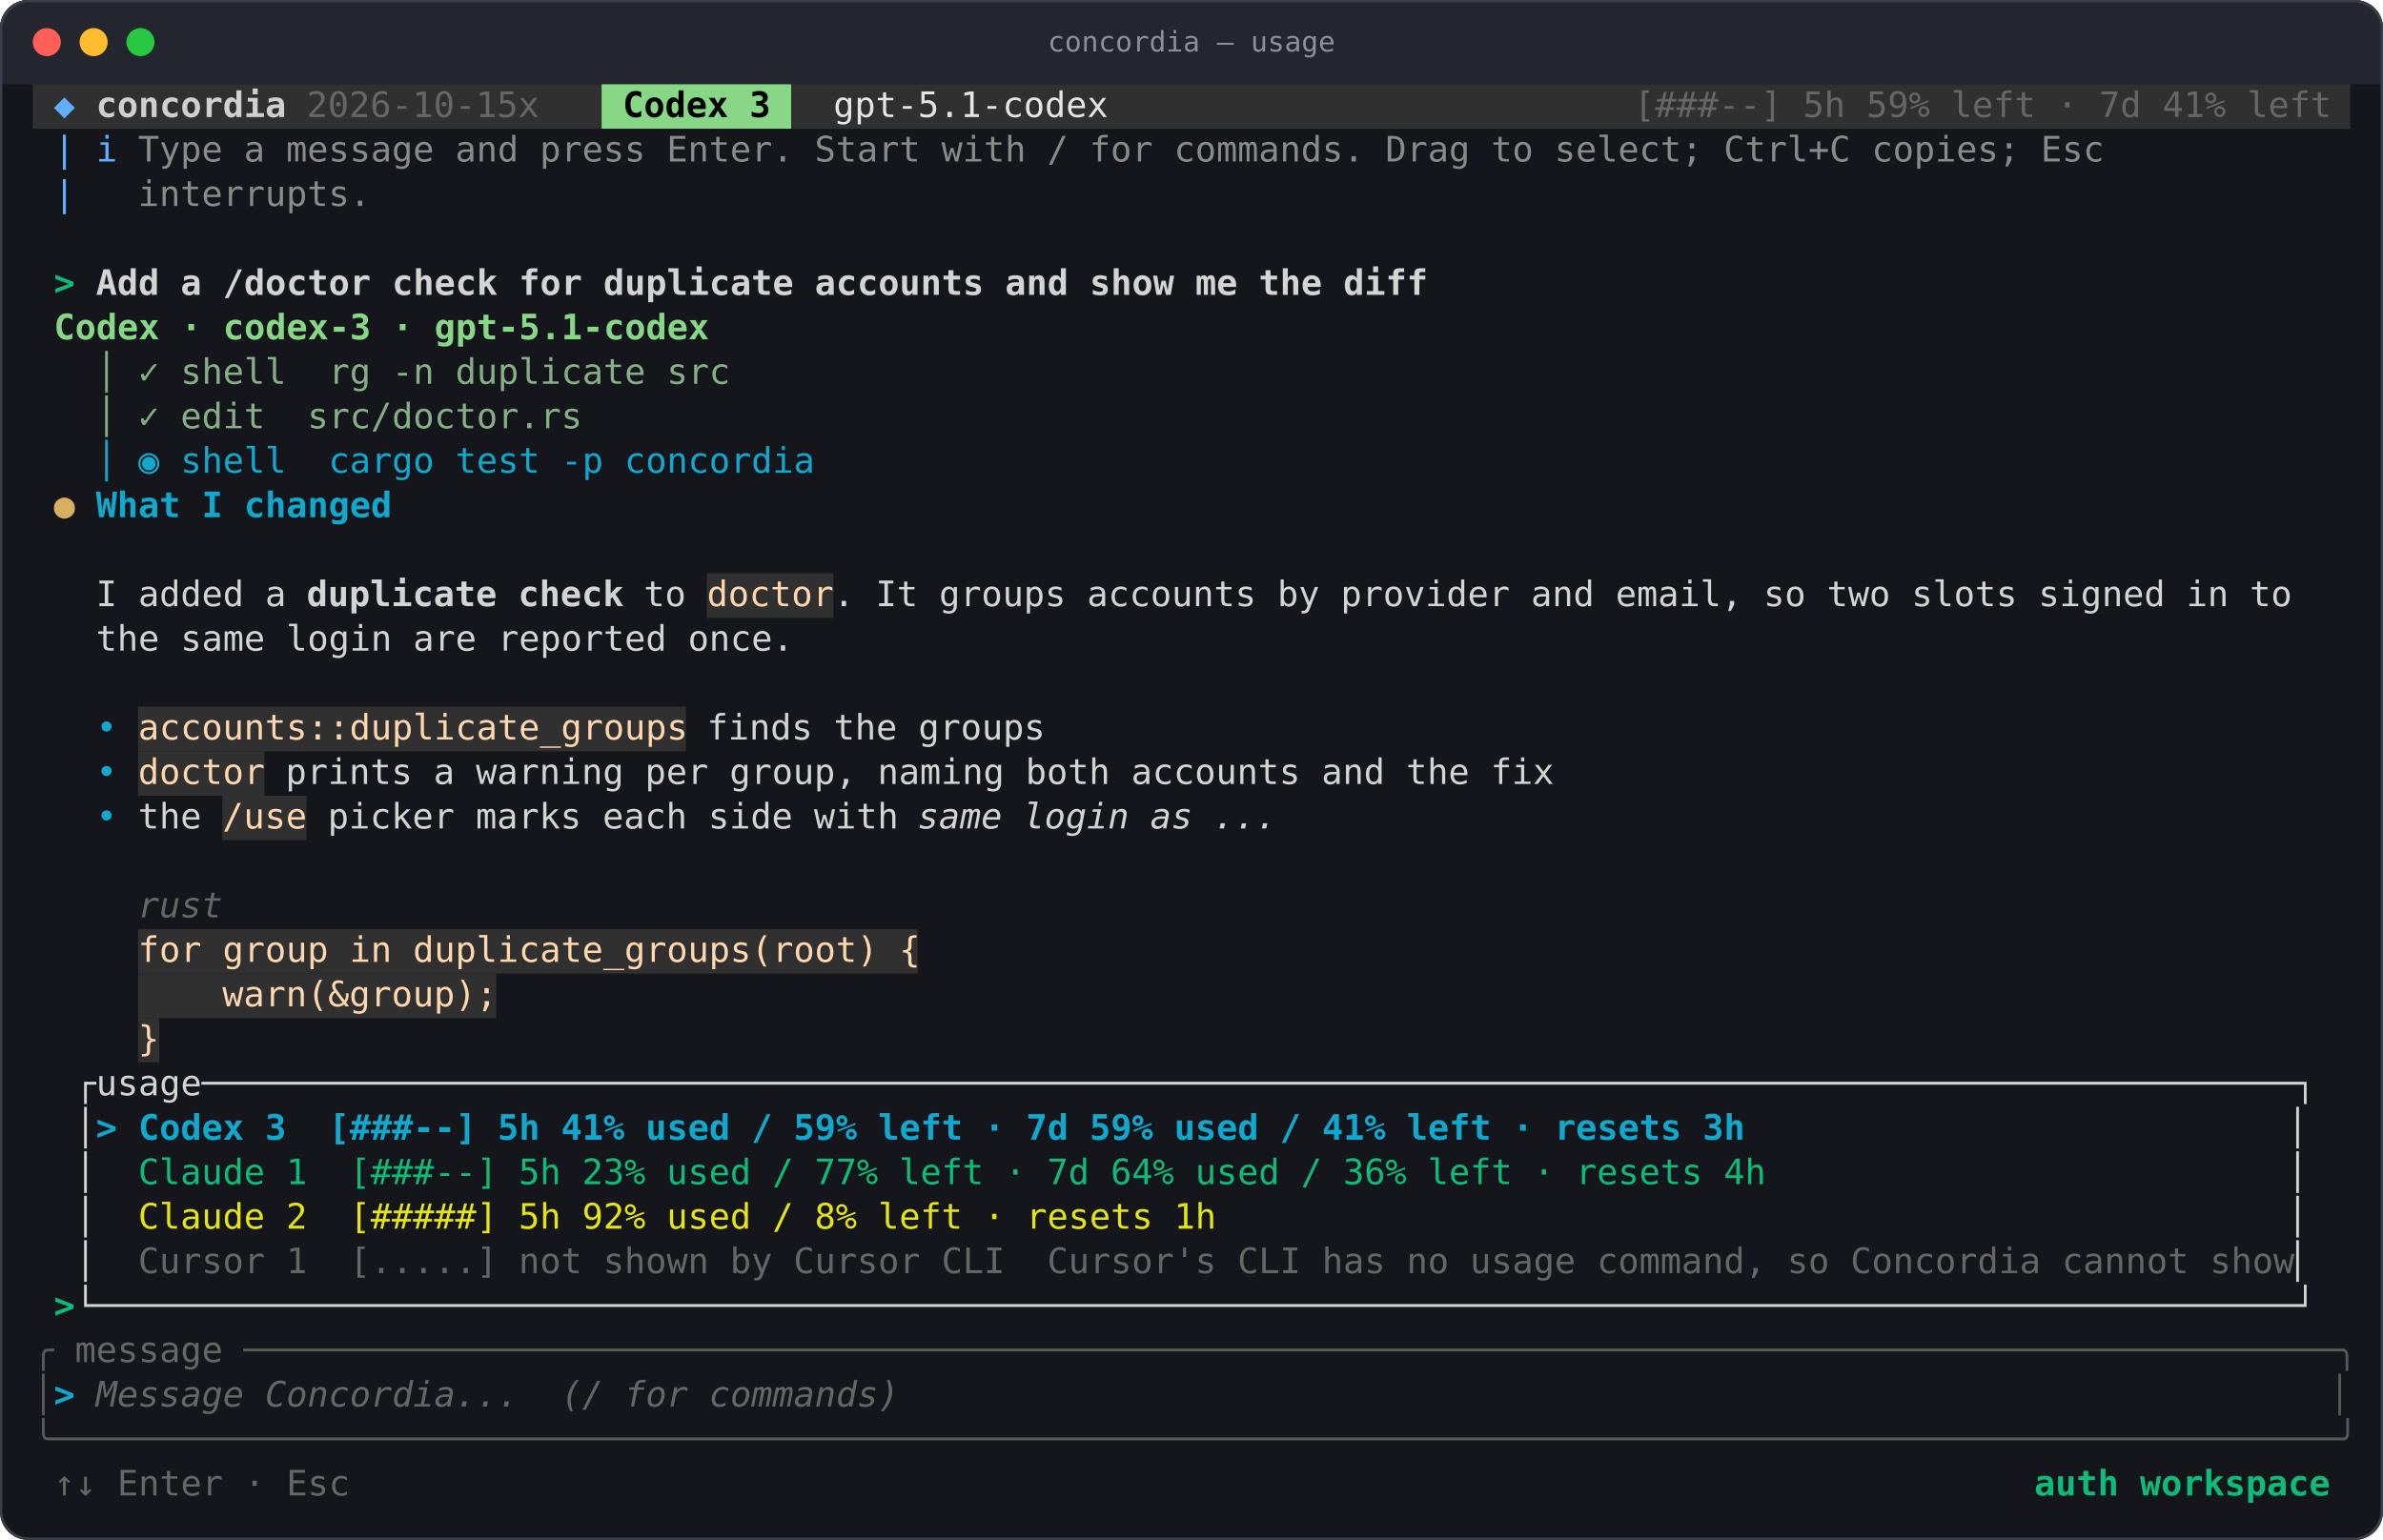
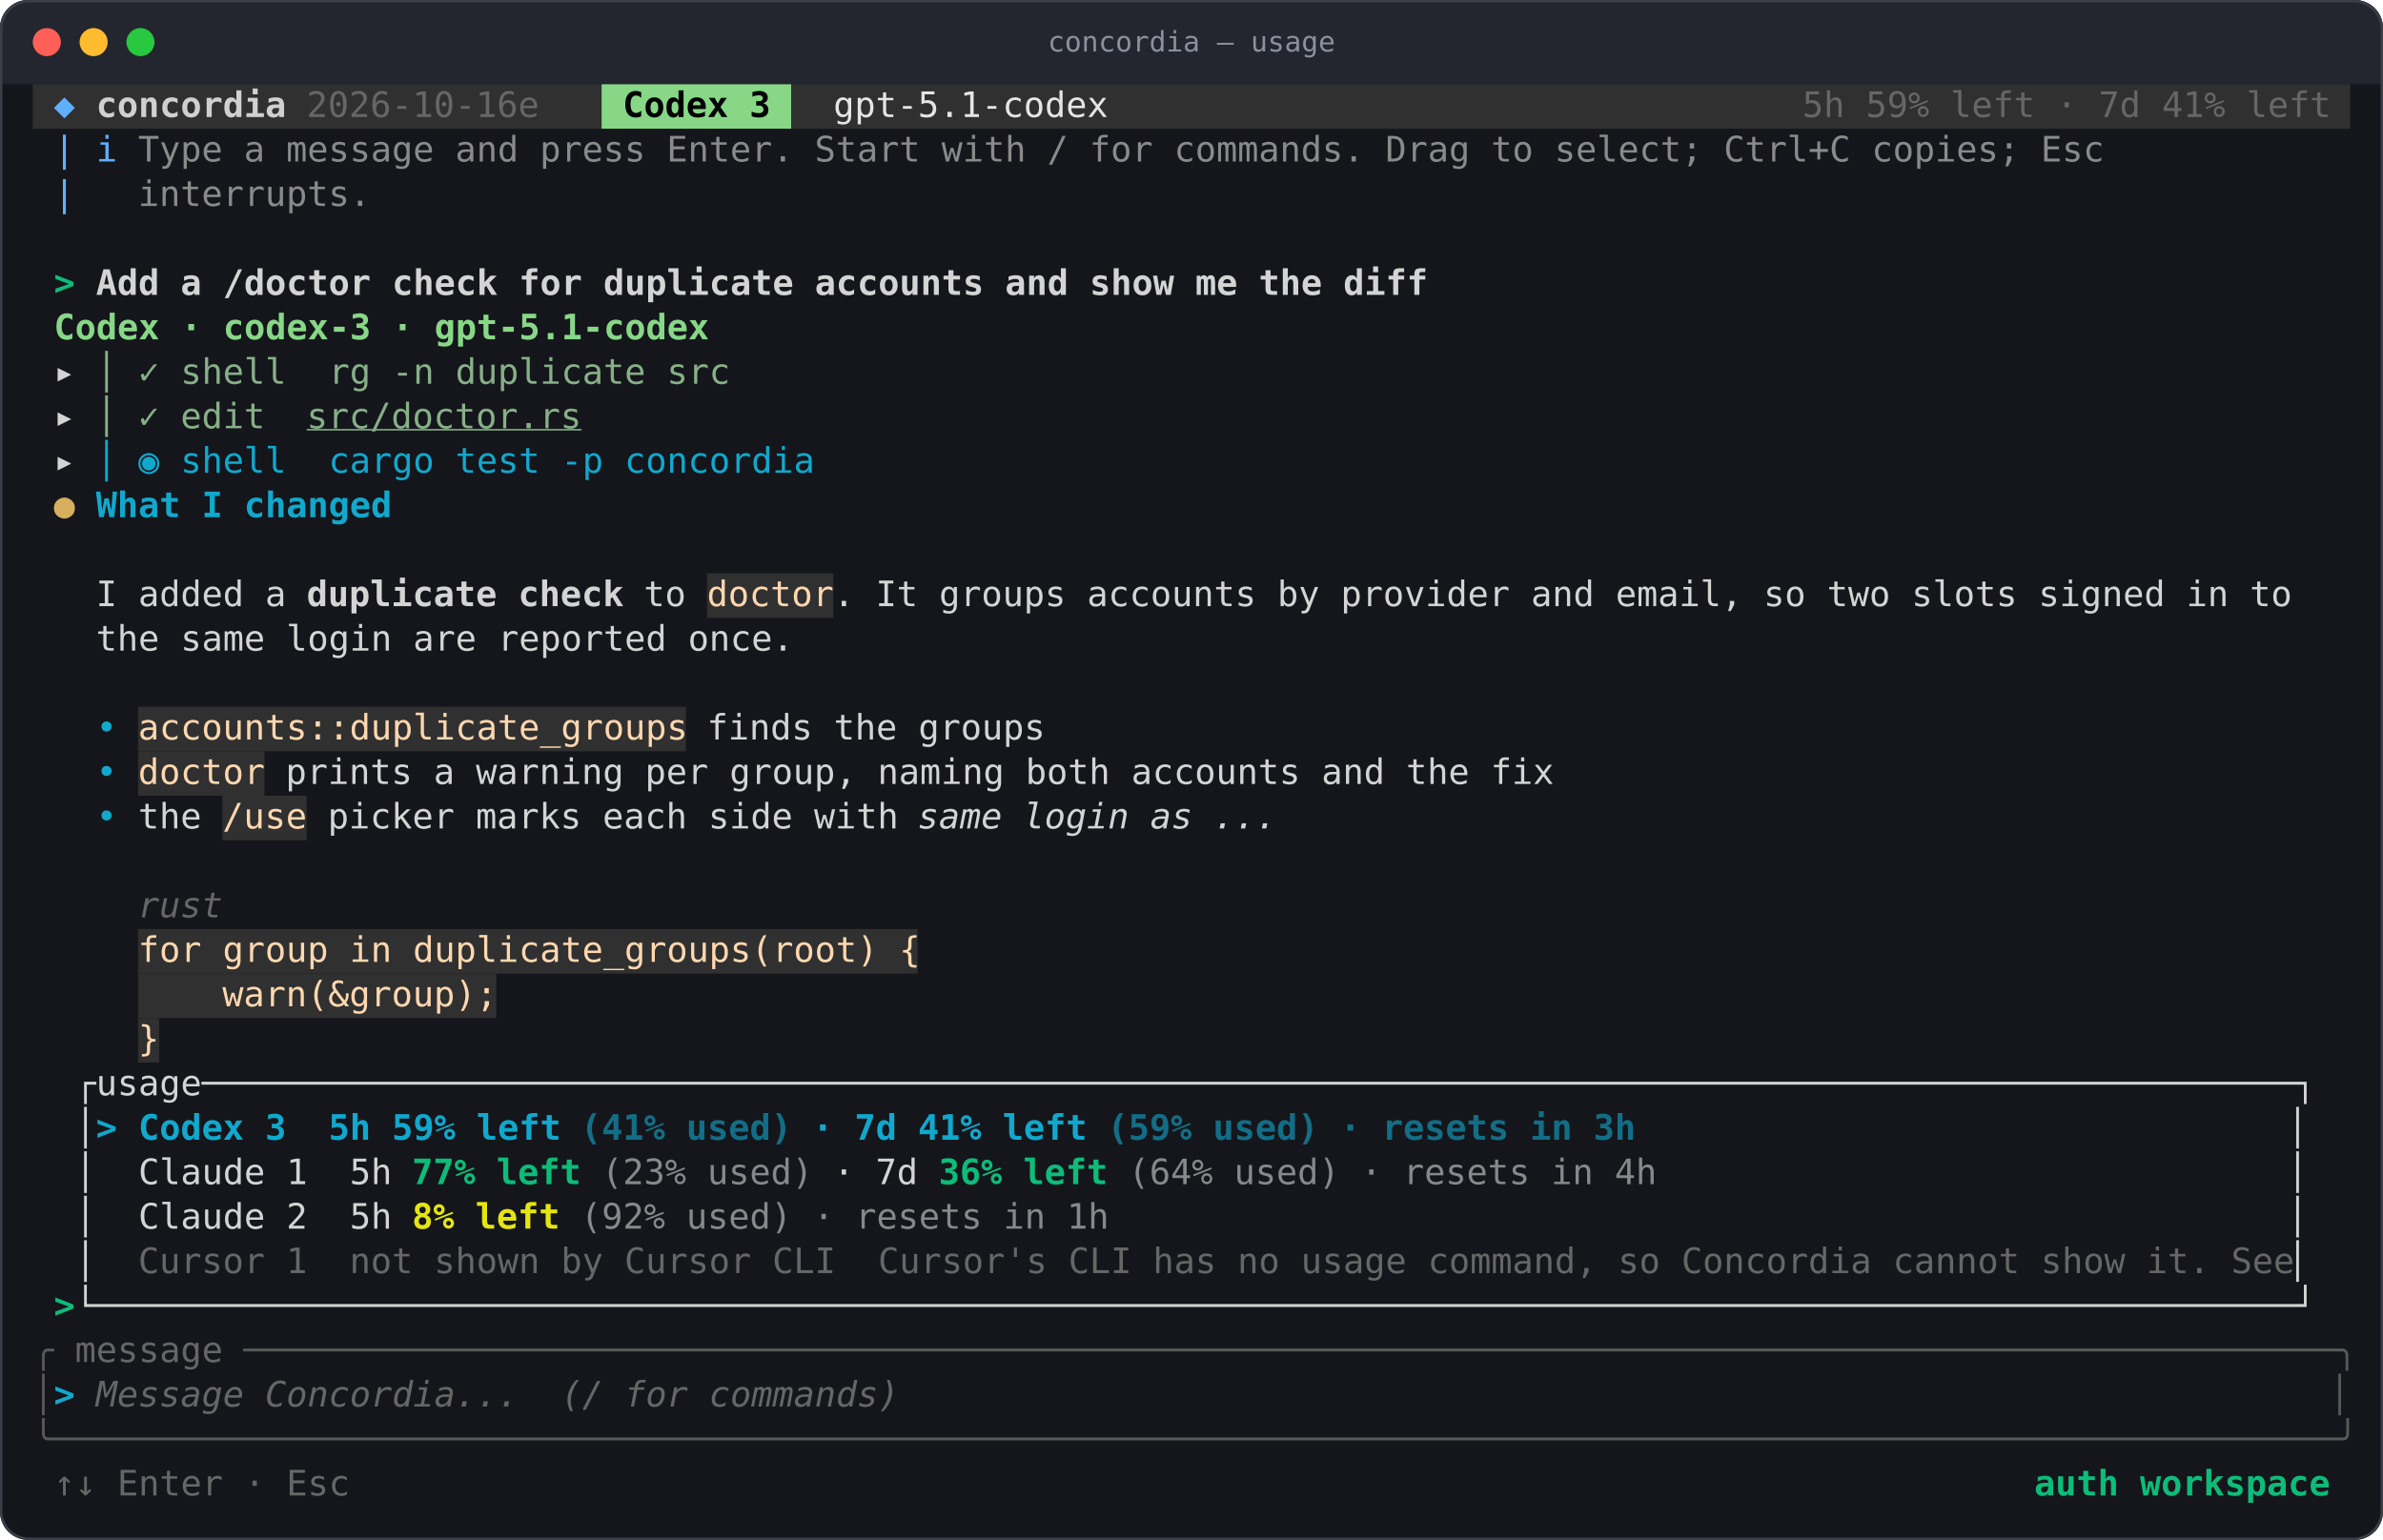
<svg xmlns="http://www.w3.org/2000/svg" width="1018" height="658" viewBox="0 0 1018 658" role="img" aria-label="concordia — usage">
  <defs>
    <clipPath id="win">
      <rect width="1018" height="658" rx="12" />
    </clipPath>
  </defs>
  <g clip-path="url(#win)">
    <rect width="1018" height="658" fill="#14161b" />
    <rect width="1018" height="36" fill="#23262e" />
    <circle cx="20" cy="18" r="6" fill="#ff5f57" />
    <circle cx="40" cy="18" r="6" fill="#febc2e" />
    <circle cx="60" cy="18" r="6" fill="#28c840" />
    <text x="509" y="22" font-family="Cascadia Mono, Consolas, monospace" font-size="12" fill="#8b909c" text-anchor="middle">concordia — usage</text>
    <rect x="14" y="36" width="243" height="19" fill="#303030" />
    <rect x="257" y="36" width="81" height="19" fill="#87d787" />
    <rect x="338" y="36" width="666" height="19" fill="#303030" />
    <rect x="302" y="245" width="54" height="19" fill="#303030" />
    <rect x="59" y="302" width="234" height="19" fill="#303030" />
    <rect x="59" y="321" width="54" height="19" fill="#303030" />
    <rect x="95" y="340" width="36" height="19" fill="#303030" />
    <rect x="59" y="397" width="333" height="19" fill="#303030" />
    <rect x="59" y="416" width="153" height="19" fill="#303030" />
    <rect x="59" y="435" width="9" height="19" fill="#303030" />
    <g font-family="Cascadia Mono, Consolas, monospace" font-size="15" xml:space="preserve">
      <text x="23" y="50" textLength="9" lengthAdjust="spacingAndGlyphs" fill="#5fafff" font-weight="700">◆</text>
      <text x="41" y="50" textLength="81" lengthAdjust="spacingAndGlyphs" fill="#d0d0d0" font-weight="700">concordia</text>
-       <text x="131" y="50" textLength="99" lengthAdjust="spacingAndGlyphs" fill="#666666">2026-10-15x</text>
+       <text x="131" y="50" textLength="99" lengthAdjust="spacingAndGlyphs" fill="#666666">2026-10-16e</text>
      <text x="266" y="50" textLength="63" lengthAdjust="spacingAndGlyphs" fill="#000000" font-weight="700">Codex 3</text>
      <text x="356" y="50" textLength="117" lengthAdjust="spacingAndGlyphs" fill="#e5e5e5">gpt-5.1-codex</text>
-       <text x="698" y="50" textLength="297" lengthAdjust="spacingAndGlyphs" fill="#666666">[###--] 5h 59% left · 7d 41% left</text>
+       <text x="770" y="50" textLength="225" lengthAdjust="spacingAndGlyphs" fill="#666666">5h 59% left · 7d 41% left</text>
      <text x="23" y="69" textLength="27" lengthAdjust="spacingAndGlyphs" fill="#5fafff">| i</text>
      <text x="59" y="69" textLength="837" lengthAdjust="spacingAndGlyphs" fill="#8a8a8a">Type a message and press Enter. Start with / for commands. Drag to select; Ctrl+C copies; Esc</text>
      <text x="23" y="88" textLength="9" lengthAdjust="spacingAndGlyphs" fill="#5fafff">|</text>
      <text x="59" y="88" textLength="99" lengthAdjust="spacingAndGlyphs" fill="#8a8a8a">interrupts.</text>
      <text x="23" y="126" textLength="9" lengthAdjust="spacingAndGlyphs" fill="#0dbc79" font-weight="700">&gt;</text>
      <text x="41" y="126" textLength="567" lengthAdjust="spacingAndGlyphs" fill="#d4d4d4" font-weight="700">Add a /doctor check for duplicate accounts and show me the diff</text>
      <text x="23" y="145" textLength="279" lengthAdjust="spacingAndGlyphs" fill="#87d787" font-weight="700">Codex · codex-3 · gpt-5.1-codex</text>
+       <text x="23" y="164" textLength="9" lengthAdjust="spacingAndGlyphs" fill="#d4d4d4">▸</text>
      <text x="41" y="164" textLength="270" lengthAdjust="spacingAndGlyphs" fill="#87af87">│ ✓ shell  rg -n duplicate src</text>
-       <text x="41" y="183" textLength="207" lengthAdjust="spacingAndGlyphs" fill="#87af87">│ ✓ edit  src/doctor.rs</text>
+       <text x="23" y="183" textLength="9" lengthAdjust="spacingAndGlyphs" fill="#d4d4d4">▸</text>
+       <text x="41" y="183" textLength="72" lengthAdjust="spacingAndGlyphs" fill="#87af87">│ ✓ edit</text>
+       <text x="131" y="183" textLength="117" lengthAdjust="spacingAndGlyphs" fill="#87af87" text-decoration="underline">src/doctor.rs</text>
+       <text x="23" y="202" textLength="9" lengthAdjust="spacingAndGlyphs" fill="#d4d4d4">▸</text>
      <text x="41" y="202" textLength="306" lengthAdjust="spacingAndGlyphs" fill="#11a8cd">│ ◉ shell  cargo test -p concordia</text>
      <text x="23" y="221" textLength="9" lengthAdjust="spacingAndGlyphs" fill="#d7af5f">●</text>
      <text x="41" y="221" textLength="126" lengthAdjust="spacingAndGlyphs" fill="#11a8cd" font-weight="700">What I changed</text>
      <text x="41" y="259" textLength="81" lengthAdjust="spacingAndGlyphs" fill="#d4d4d4">I added a</text>
      <text x="131" y="259" textLength="135" lengthAdjust="spacingAndGlyphs" fill="#d4d4d4" font-weight="700">duplicate check</text>
      <text x="275" y="259" textLength="18" lengthAdjust="spacingAndGlyphs" fill="#d4d4d4">to</text>
      <text x="302" y="259" textLength="54" lengthAdjust="spacingAndGlyphs" fill="#ffd7af">doctor</text>
      <text x="356" y="259" textLength="621" lengthAdjust="spacingAndGlyphs" fill="#d4d4d4">. It groups accounts by provider and email, so two slots signed in to</text>
      <text x="41" y="278" textLength="297" lengthAdjust="spacingAndGlyphs" fill="#d4d4d4">the same login are reported once.</text>
      <text x="41" y="316" textLength="9" lengthAdjust="spacingAndGlyphs" fill="#11a8cd">•</text>
      <text x="59" y="316" textLength="234" lengthAdjust="spacingAndGlyphs" fill="#ffd7af">accounts::duplicate_groups</text>
      <text x="302" y="316" textLength="144" lengthAdjust="spacingAndGlyphs" fill="#d4d4d4">finds the groups</text>
      <text x="41" y="335" textLength="9" lengthAdjust="spacingAndGlyphs" fill="#11a8cd">•</text>
      <text x="59" y="335" textLength="54" lengthAdjust="spacingAndGlyphs" fill="#ffd7af">doctor</text>
      <text x="122" y="335" textLength="540" lengthAdjust="spacingAndGlyphs" fill="#d4d4d4">prints a warning per group, naming both accounts and the fix</text>
      <text x="41" y="354" textLength="9" lengthAdjust="spacingAndGlyphs" fill="#11a8cd">•</text>
      <text x="59" y="354" textLength="27" lengthAdjust="spacingAndGlyphs" fill="#d4d4d4">the</text>
      <text x="95" y="354" textLength="36" lengthAdjust="spacingAndGlyphs" fill="#ffd7af">/use</text>
      <text x="140" y="354" textLength="243" lengthAdjust="spacingAndGlyphs" fill="#d4d4d4">picker marks each side with</text>
      <text x="392" y="354" textLength="153" lengthAdjust="spacingAndGlyphs" fill="#d4d4d4" font-style="italic">same login as ...</text>
      <text x="59" y="392" textLength="36" lengthAdjust="spacingAndGlyphs" fill="#666666" font-style="italic">rust</text>
      <text x="59" y="411" textLength="333" lengthAdjust="spacingAndGlyphs" fill="#ffd7af">for group in duplicate_groups(root) {</text>
      <text x="95" y="430" textLength="117" lengthAdjust="spacingAndGlyphs" fill="#ffd7af">warn(&amp;group);</text>
      <text x="59" y="449" textLength="9" lengthAdjust="spacingAndGlyphs" fill="#ffd7af">}</text>
      <text x="32" y="468" textLength="954" lengthAdjust="spacingAndGlyphs" fill="#d4d4d4">┌usage───────────────────────────────────────────────────────────────────────────────────────────────────┐</text>
      <text x="32" y="487" textLength="9" lengthAdjust="spacingAndGlyphs" fill="#d4d4d4">│</text>
-       <text x="41" y="487" textLength="702" lengthAdjust="spacingAndGlyphs" fill="#11a8cd" font-weight="700">&gt; Codex 3  [###--] 5h 41% used / 59% left · 7d 59% used / 41% left · resets 3h</text>
+       <text x="41" y="487" textLength="198" lengthAdjust="spacingAndGlyphs" fill="#11a8cd" font-weight="700">&gt; Codex 3  5h 59% left</text>
+       <text x="248" y="487" textLength="90" lengthAdjust="spacingAndGlyphs" fill="#11a8cd" font-weight="700" fill-opacity="0.6">(41% used)</text>
+       <text x="347" y="487" textLength="117" lengthAdjust="spacingAndGlyphs" fill="#11a8cd" font-weight="700">· 7d 41% left</text>
+       <text x="473" y="487" textLength="225" lengthAdjust="spacingAndGlyphs" fill="#11a8cd" font-weight="700" fill-opacity="0.6">(59% used) · resets in 3h</text>
      <text x="977" y="487" textLength="9" lengthAdjust="spacingAndGlyphs" fill="#d4d4d4">│</text>
-       <text x="32" y="506" textLength="9" lengthAdjust="spacingAndGlyphs" fill="#d4d4d4">│</text>
-       <text x="59" y="506" textLength="693" lengthAdjust="spacingAndGlyphs" fill="#0dbc79">Claude 1  [###--] 5h 23% used / 77% left · 7d 64% used / 36% left · resets 4h</text>
+       <text x="32" y="506" textLength="135" lengthAdjust="spacingAndGlyphs" fill="#d4d4d4">│  Claude 1  5h</text>
+       <text x="176" y="506" textLength="72" lengthAdjust="spacingAndGlyphs" fill="#0dbc79" font-weight="700">77% left</text>
+       <text x="257" y="506" textLength="90" lengthAdjust="spacingAndGlyphs" fill="#d4d4d4" fill-opacity="0.6">(23% used)</text>
+       <text x="356" y="506" textLength="36" lengthAdjust="spacingAndGlyphs" fill="#d4d4d4">· 7d</text>
+       <text x="401" y="506" textLength="72" lengthAdjust="spacingAndGlyphs" fill="#0dbc79" font-weight="700">36% left</text>
+       <text x="482" y="506" textLength="225" lengthAdjust="spacingAndGlyphs" fill="#d4d4d4" fill-opacity="0.6">(64% used) · resets in 4h</text>
      <text x="977" y="506" textLength="9" lengthAdjust="spacingAndGlyphs" fill="#d4d4d4">│</text>
-       <text x="32" y="525" textLength="9" lengthAdjust="spacingAndGlyphs" fill="#d4d4d4">│</text>
-       <text x="59" y="525" textLength="459" lengthAdjust="spacingAndGlyphs" fill="#e5e510">Claude 2  [#####] 5h 92% used / 8% left · resets 1h</text>
+       <text x="32" y="525" textLength="135" lengthAdjust="spacingAndGlyphs" fill="#d4d4d4">│  Claude 2  5h</text>
+       <text x="176" y="525" textLength="63" lengthAdjust="spacingAndGlyphs" fill="#e5e510" font-weight="700">8% left</text>
+       <text x="248" y="525" textLength="225" lengthAdjust="spacingAndGlyphs" fill="#d4d4d4" fill-opacity="0.6">(92% used) · resets in 1h</text>
      <text x="977" y="525" textLength="9" lengthAdjust="spacingAndGlyphs" fill="#d4d4d4">│</text>
      <text x="32" y="544" textLength="9" lengthAdjust="spacingAndGlyphs" fill="#d4d4d4">│</text>
-       <text x="59" y="544" textLength="918" lengthAdjust="spacingAndGlyphs" fill="#666666">Cursor 1  [.....] not shown by Cursor CLI  Cursor's CLI has no usage command, so Concordia cannot show</text>
+       <text x="59" y="544" textLength="918" lengthAdjust="spacingAndGlyphs" fill="#666666">Cursor 1  not shown by Cursor CLI  Cursor's CLI has no usage command, so Concordia cannot show it. See</text>
      <text x="977" y="544" textLength="9" lengthAdjust="spacingAndGlyphs" fill="#d4d4d4">│</text>
      <text x="23" y="563" textLength="9" lengthAdjust="spacingAndGlyphs" fill="#0dbc79" font-weight="700">&gt;</text>
      <text x="32" y="563" textLength="954" lengthAdjust="spacingAndGlyphs" fill="#d4d4d4">└────────────────────────────────────────────────────────────────────────────────────────────────────────┘</text>
      <text x="14" y="582" textLength="9" lengthAdjust="spacingAndGlyphs" fill="#585858">╭</text>
      <text x="32" y="582" textLength="63" lengthAdjust="spacingAndGlyphs" fill="#666666">message</text>
      <text x="104" y="582" textLength="900" lengthAdjust="spacingAndGlyphs" fill="#585858">───────────────────────────────────────────────────────────────────────────────────────────────────╮</text>
      <text x="14" y="601" textLength="9" lengthAdjust="spacingAndGlyphs" fill="#585858">│</text>
      <text x="23" y="601" textLength="9" lengthAdjust="spacingAndGlyphs" fill="#11a8cd" font-weight="700">&gt;</text>
      <text x="41" y="601" textLength="342" lengthAdjust="spacingAndGlyphs" fill="#666666" font-style="italic">Message Concordia...  (/ for commands)</text>
      <text x="995" y="601" textLength="9" lengthAdjust="spacingAndGlyphs" fill="#585858">│</text>
      <text x="14" y="620" textLength="990" lengthAdjust="spacingAndGlyphs" fill="#585858">╰────────────────────────────────────────────────────────────────────────────────────────────────────────────╯</text>
      <text x="23" y="639" textLength="126" lengthAdjust="spacingAndGlyphs" fill="#666666">↑↓ Enter · Esc</text>
      <text x="869" y="639" textLength="126" lengthAdjust="spacingAndGlyphs" fill="#0dbc79" font-weight="700">auth workspace</text>
    </g>
  </g>
  <rect x="0.5" y="0.5" width="1017" height="657" rx="12" fill="none" stroke="#3a3f4b" />
</svg>
